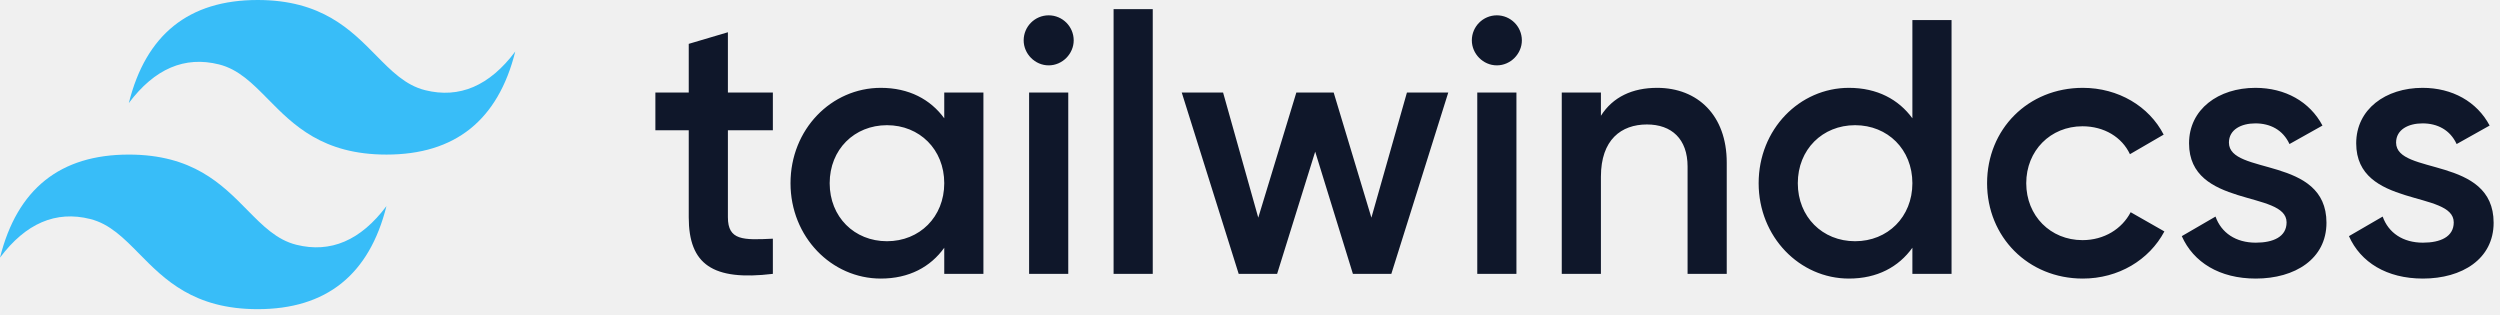
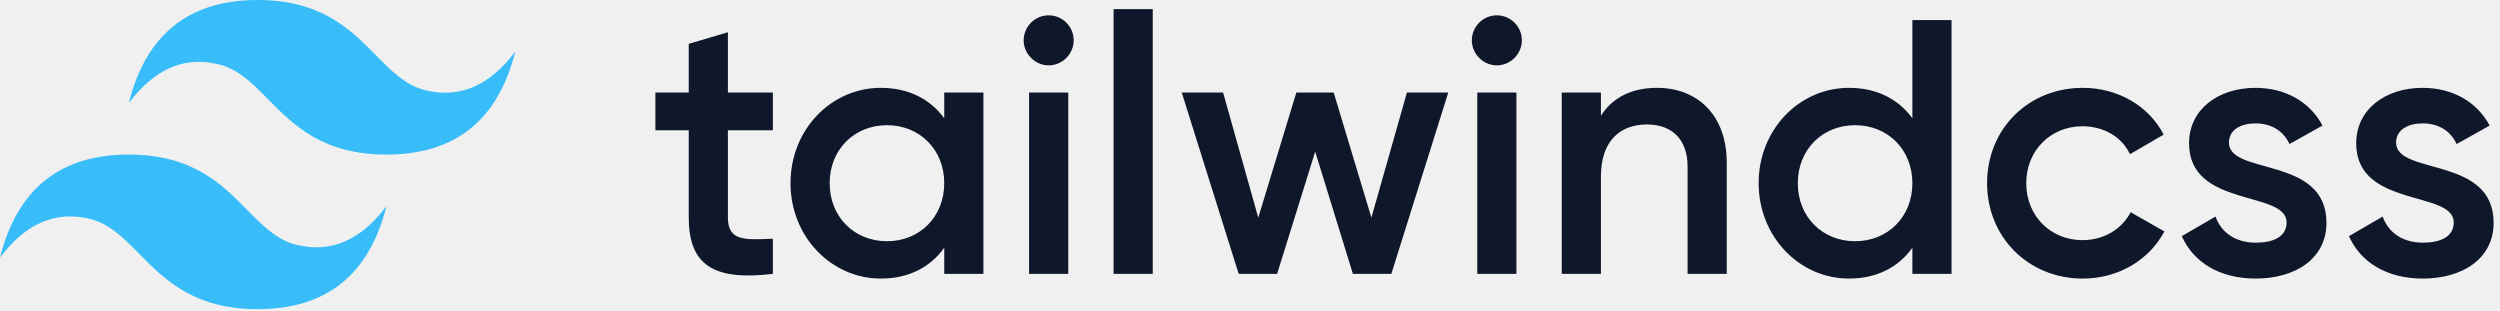
- <svg xmlns="http://www.w3.org/2000/svg" fill="none" viewBox="0 0 262 33">
+ <svg xmlns="http://www.w3.org/2000/svg" fill="none" viewBox="0 0 262 32.5">
  <g fill-rule="evenodd" clip-path="url(#prefix__clip0)" clip-rule="evenodd">
    <path fill="#38bdf8" d="M27 0c-7.2 0-11.7 3.6-13.5 10.8 2.7-3.6 5.85-4.95 9.45-4.05 2.054.513 3.522 2.004 5.147 3.653C30.744 13.09 33.808 16.2 40.5 16.2c7.2 0 11.7-3.6 13.5-10.8-2.7 3.6-5.85 4.95-9.45 4.05-2.054-.513-3.522-2.004-5.147-3.653C36.756 3.11 33.692 0 27 0zM13.5 16.2C6.3 16.2 1.8 19.8 0 27c2.7-3.6 5.85-4.95 9.45-4.05 2.054.514 3.522 2.004 5.147 3.653C17.244 29.29 20.308 32.4 27 32.4c7.2 0 11.7-3.6 13.5-10.8-2.7 3.6-5.85 4.95-9.45 4.05-2.054-.513-3.522-2.004-5.147-3.653C23.256 19.31 20.192 16.2 13.5 16.2z" />
    <path fill="#0f172a" d="M80.996 13.652h-4.712v9.12c0 2.432 1.596 2.394 4.712 2.242V28.7c-6.308.76-8.816-.988-8.816-5.928v-9.12h-3.496V9.7h3.496V4.596l4.104-1.216V9.7h4.712v3.952zM98.958 9.7h4.104v19h-4.104v-2.736c-1.444 2.014-3.686 3.23-6.65 3.23-5.168 0-9.462-4.37-9.462-9.994 0-5.662 4.294-9.994 9.462-9.994 2.964 0 5.206 1.216 6.65 3.192V9.7zm-6.004 15.58c3.42 0 6.004-2.546 6.004-6.08 0-3.534-2.584-6.08-6.004-6.08-3.42 0-6.004 2.546-6.004 6.08 0 3.534 2.584 6.08 6.004 6.08zm16.948-18.43c-1.444 0-2.622-1.216-2.622-2.622a2.627 2.627 0 012.622-2.622 2.627 2.627 0 012.622 2.622c0 1.406-1.178 2.622-2.622 2.622zM107.85 28.7v-19h4.104v19h-4.104zm8.854 0V.96h4.104V28.7h-4.104zm30.742-19h4.332l-5.966 19h-4.028l-3.952-12.806-3.99 12.806h-4.028l-5.966-19h4.332l3.686 13.11 3.99-13.11h3.914l3.952 13.11 3.724-13.11zm9.424-2.85c-1.444 0-2.622-1.216-2.622-2.622a2.627 2.627 0 012.622-2.622 2.627 2.627 0 012.622 2.622c0 1.406-1.178 2.622-2.622 2.622zm-2.052 21.85v-19h4.104v19h-4.104zm18.848-19.494c4.256 0 7.296 2.888 7.296 7.828V28.7h-4.104V17.452c0-2.888-1.672-4.408-4.256-4.408-2.698 0-4.826 1.596-4.826 5.472V28.7h-4.104v-19h4.104v2.432c1.254-1.976 3.306-2.926 5.89-2.926zM200.418 2.1h4.104v26.6h-4.104v-2.736c-1.444 2.014-3.686 3.23-6.65 3.23-5.168 0-9.462-4.37-9.462-9.994 0-5.662 4.294-9.994 9.462-9.994 2.964 0 5.206 1.216 6.65 3.192V2.1zm-6.004 23.18c3.42 0 6.004-2.546 6.004-6.08 0-3.534-2.584-6.08-6.004-6.08-3.42 0-6.004 2.546-6.004 6.08 0 3.534 2.584 6.08 6.004 6.08zm23.864 3.914c-5.738 0-10.032-4.37-10.032-9.994 0-5.662 4.294-9.994 10.032-9.994 3.724 0 6.954 1.938 8.474 4.902l-3.534 2.052c-.836-1.786-2.698-2.926-4.978-2.926-3.344 0-5.89 2.546-5.89 5.966 0 3.42 2.546 5.966 5.89 5.966 2.28 0 4.142-1.178 5.054-2.926l3.534 2.014c-1.596 3.002-4.826 4.94-8.55 4.94zm15.314-14.25c0 3.458 10.222 1.368 10.222 8.398 0 3.8-3.306 5.852-7.41 5.852-3.8 0-6.536-1.71-7.752-4.446l3.534-2.052c.608 1.71 2.128 2.736 4.218 2.736 1.824 0 3.23-.608 3.23-2.128 0-3.382-10.222-1.482-10.222-8.284 0-3.572 3.078-5.814 6.954-5.814 3.116 0 5.7 1.444 7.03 3.952l-3.458 1.938c-.684-1.482-2.014-2.166-3.572-2.166-1.482 0-2.774.646-2.774 2.014zm17.518 0c0 3.458 10.222 1.368 10.222 8.398 0 3.8-3.306 5.852-7.41 5.852-3.8 0-6.536-1.71-7.752-4.446l3.534-2.052c.608 1.71 2.128 2.736 4.218 2.736 1.824 0 3.23-.608 3.23-2.128 0-3.382-10.222-1.482-10.222-8.284 0-3.572 3.078-5.814 6.954-5.814 3.116 0 5.7 1.444 7.03 3.952l-3.458 1.938c-.684-1.482-2.014-2.166-3.572-2.166-1.482 0-2.774.646-2.774 2.014z" />
  </g>
  <defs>
    <clipPath id="prefix__clip0">
      <path fill="#fff" d="M0 0h262v32.4H0z" />
    </clipPath>
  </defs>
</svg>
